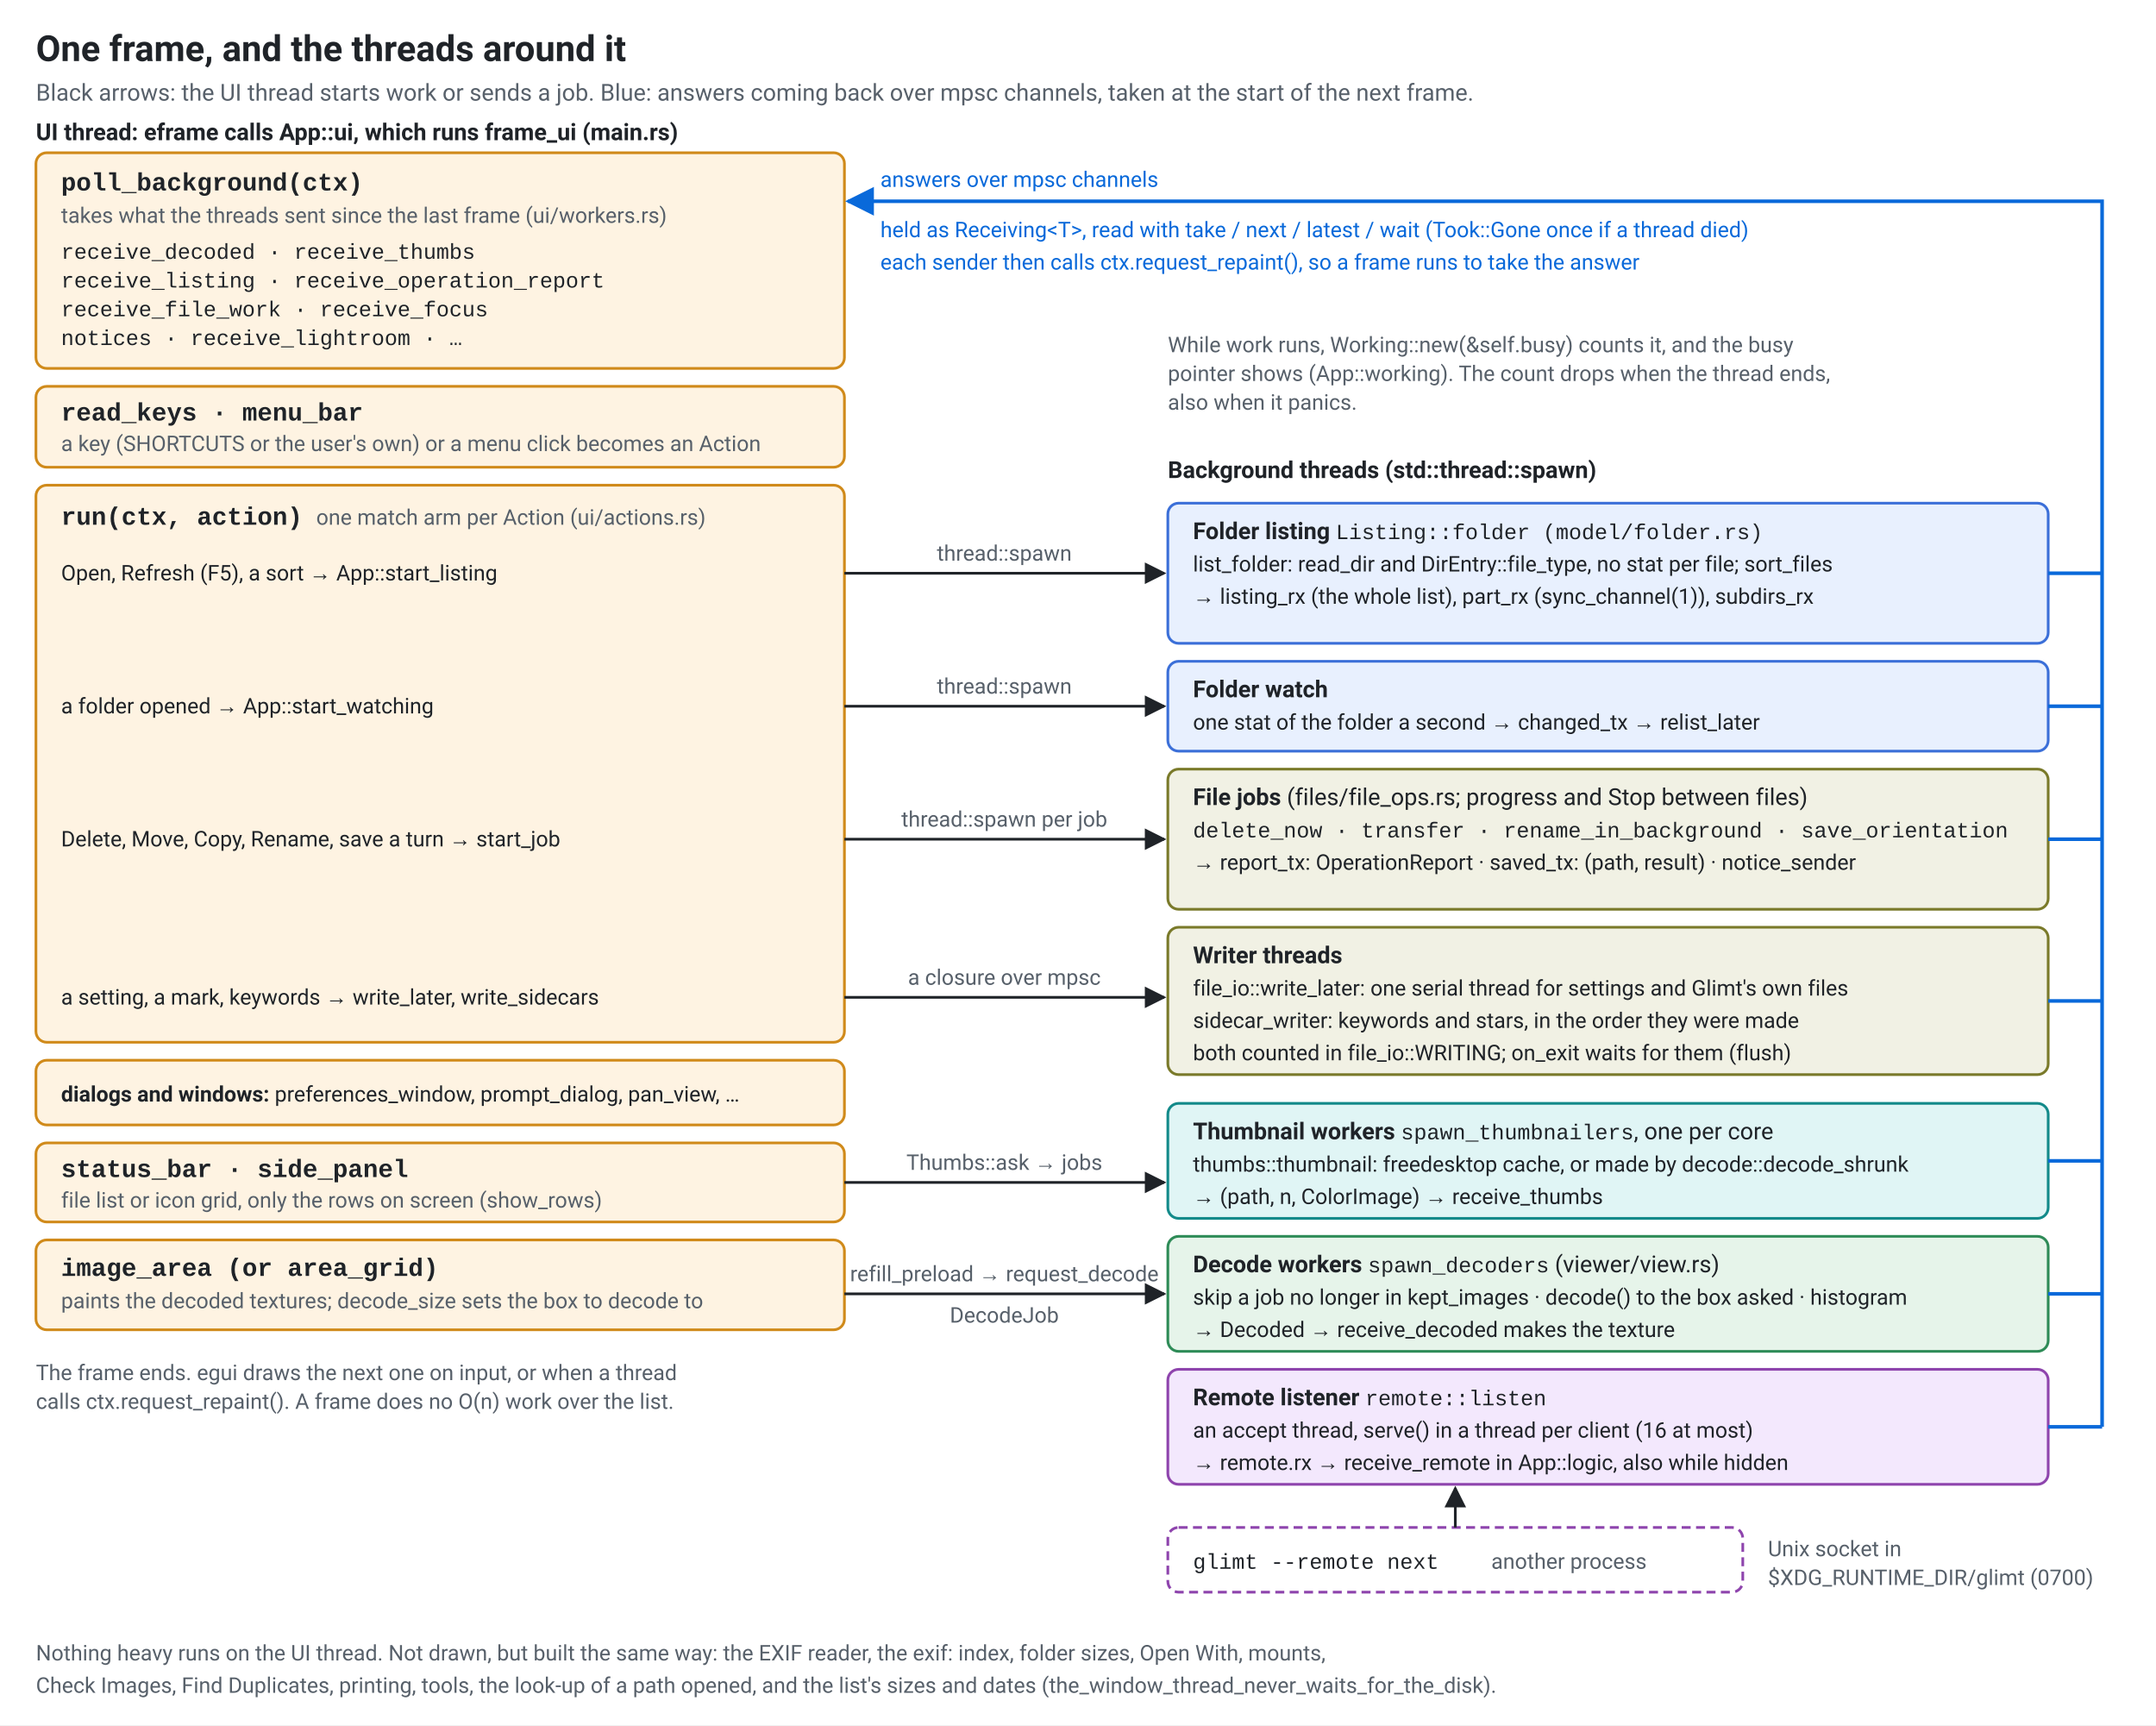
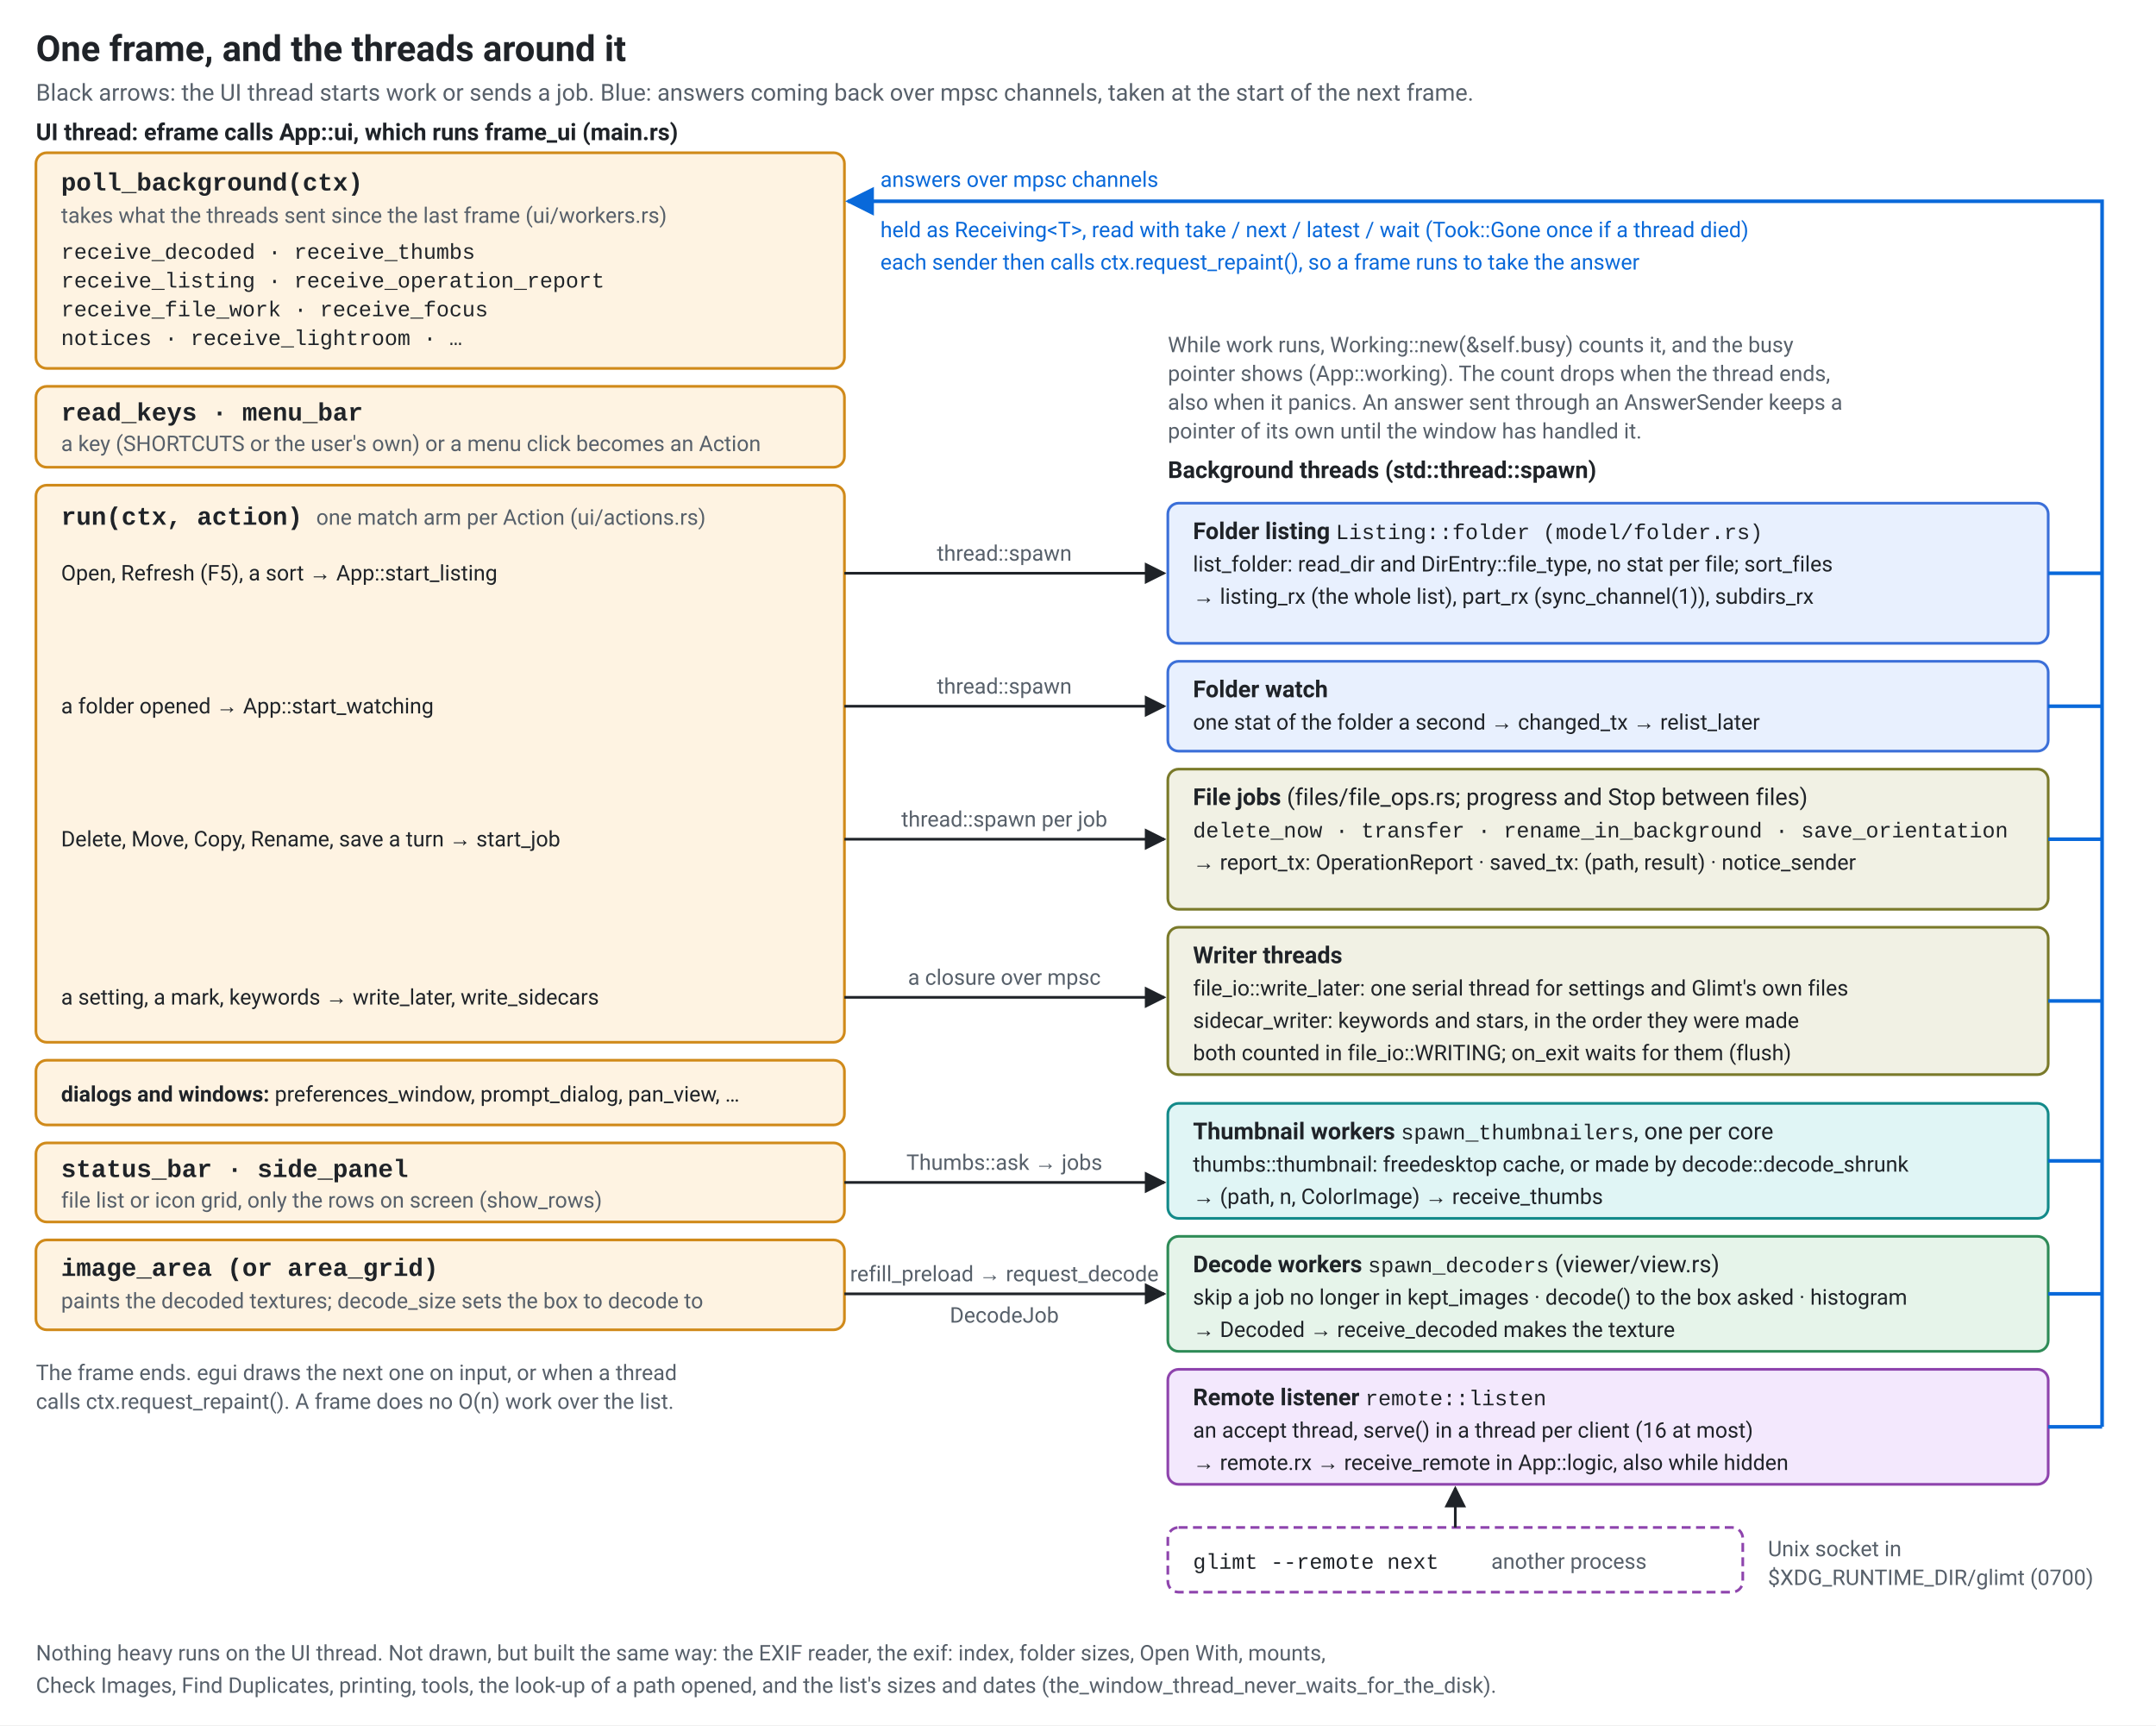
<svg xmlns="http://www.w3.org/2000/svg" viewBox="0 0 1200 960" width="1200" height="960" role="img" aria-label="One frame of Glimt and its background threads. The UI thread's frame_ui takes what threads sent (poll_background), turns keys and clicks into an Action, runs it, and draws. Actions and drawing start threads or send them jobs: folder listing, folder watch, file jobs, writer threads, thumbnail and decode workers; the remote listener takes commands from other processes, which App::logic takes before each frame and also while the window is hidden. Every thread answers over an mpsc channel held as Receiving and calls request_repaint, so the next frame picks the answer up.">
  <defs>
    <marker id="arrow" viewBox="0 0 10 10" refX="9" refY="5" markerWidth="8" markerHeight="8" orient="auto-start-reverse">
      <path d="M0,0 L10,5 L0,10 z" fill="#1f2328" />
    </marker>
    <marker id="arrow-blue" viewBox="0 0 10 10" refX="9" refY="5" markerWidth="8" markerHeight="8" orient="auto-start-reverse">
      <path d="M0,0 L10,5 L0,10 z" fill="#0969da" />
    </marker>
  </defs>
  <rect x="0" y="0" width="1200" height="960" fill="#ffffff" />
  <g font-family="system-ui, -apple-system, 'Segoe UI', Roboto, 'Helvetica Neue', Arial, sans-serif" fill="#1f2328">
    <text x="20" y="34" font-size="20" font-weight="700">One frame, and the threads around it</text>
    <text x="20" y="56" font-size="13" fill="#57606a">Black arrows: the UI thread starts work or sends a job. Blue: answers coming back over mpsc channels, taken at the start of the next frame.</text>
    <text x="20" y="78" font-size="13" font-weight="700">UI thread: eframe calls App::ui, which runs frame_ui (main.rs)</text>
    <rect x="20" y="85" width="450" height="120" rx="6" fill="#fef3e2" stroke="#d08a1a" stroke-width="1.5" />
    <text x="34" y="106" font-size="14" font-weight="700" font-family="ui-monospace, SFMono-Regular, Menlo, Consolas, 'Liberation Mono', monospace">poll_background(ctx)</text>
    <text x="34" y="124" font-size="12" fill="#57606a">takes what the threads sent since the last frame (ui/workers.rs)</text>
    <g font-size="12" font-family="ui-monospace, SFMono-Regular, Menlo, Consolas, 'Liberation Mono', monospace">
      <text x="34" y="144">receive_decoded · receive_thumbs</text>
      <text x="34" y="160">receive_listing · receive_operation_report</text>
      <text x="34" y="176">receive_file_work · receive_focus</text>
      <text x="34" y="192">notices · receive_lightroom · …</text>
    </g>
    <rect x="20" y="215" width="450" height="45" rx="6" fill="#fef3e2" stroke="#d08a1a" stroke-width="1.5" />
    <text x="34" y="234" font-size="14" font-weight="700" font-family="ui-monospace, SFMono-Regular, Menlo, Consolas, 'Liberation Mono', monospace">read_keys · menu_bar</text>
    <text x="34" y="251" font-size="12" fill="#57606a">a key (SHORTCUTS or the user's own) or a menu click becomes an Action</text>
    <rect x="20" y="270" width="450" height="310" rx="6" fill="#fef3e2" stroke="#d08a1a" stroke-width="1.5" />
    <text x="34" y="292" font-size="14" font-weight="700" font-family="ui-monospace, SFMono-Regular, Menlo, Consolas, 'Liberation Mono', monospace">run(ctx, action)</text>
    <text x="176" y="292" font-size="12" fill="#57606a">one match arm per Action (ui/actions.rs)</text>
    <g font-size="12">
      <text x="34" y="323">Open, Refresh (F5), a sort → App::start_listing</text>
      <text x="34" y="397">a folder opened → App::start_watching</text>
      <text x="34" y="471">Delete, Move, Copy, Rename, save a turn → start_job</text>
      <text x="34" y="559">a setting, a mark, keywords → write_later, write_sidecars</text>
    </g>
    <rect x="20" y="590" width="450" height="36" rx="6" fill="#fef3e2" stroke="#d08a1a" stroke-width="1.5" />
    <text x="34" y="613" font-size="12">
      <tspan font-weight="700">dialogs and windows:</tspan> preferences_window, prompt_dialog, pan_view, …</text>
    <rect x="20" y="636" width="450" height="44" rx="6" fill="#fef3e2" stroke="#d08a1a" stroke-width="1.5" />
    <text x="34" y="655" font-size="14" font-weight="700" font-family="ui-monospace, SFMono-Regular, Menlo, Consolas, 'Liberation Mono', monospace">status_bar · side_panel</text>
    <text x="34" y="672" font-size="12" fill="#57606a">file list or icon grid, only the rows on screen (show_rows)</text>
    <rect x="20" y="690" width="450" height="50" rx="6" fill="#fef3e2" stroke="#d08a1a" stroke-width="1.5" />
    <text x="34" y="710" font-size="14" font-weight="700" font-family="ui-monospace, SFMono-Regular, Menlo, Consolas, 'Liberation Mono', monospace">image_area (or area_grid)</text>
    <text x="34" y="728" font-size="12" fill="#57606a">paints the decoded textures; decode_size sets the box to decode to</text>
    <text x="20" y="768" font-size="12" fill="#57606a">The frame ends. egui draws the next one on input, or when a thread</text>
    <text x="20" y="784" font-size="12" fill="#57606a">calls ctx.request_repaint(). A frame does no O(n) work over the list.</text>
    <g font-size="12" fill="#57606a" text-anchor="middle">
      <line x1="470" y1="319" x2="648" y2="319" stroke="#1f2328" stroke-width="1.5" marker-end="url(#arrow)" />
      <text x="559" y="312">thread::spawn</text>
      <line x1="470" y1="393" x2="648" y2="393" stroke="#1f2328" stroke-width="1.5" marker-end="url(#arrow)" />
      <text x="559" y="386">thread::spawn</text>
      <line x1="470" y1="467" x2="648" y2="467" stroke="#1f2328" stroke-width="1.5" marker-end="url(#arrow)" />
      <text x="559" y="460">thread::spawn per job</text>
      <line x1="470" y1="555" x2="648" y2="555" stroke="#1f2328" stroke-width="1.5" marker-end="url(#arrow)" />
      <text x="559" y="548">a closure over mpsc</text>
      <line x1="470" y1="658" x2="648" y2="658" stroke="#1f2328" stroke-width="1.5" marker-end="url(#arrow)" />
      <text x="559" y="651">Thumbs::ask → jobs</text>
      <line x1="470" y1="720" x2="648" y2="720" stroke="#1f2328" stroke-width="1.5" marker-end="url(#arrow)" />
      <text x="559" y="713">refill_preload → request_decode</text>
      <text x="559" y="736">DecodeJob</text>
    </g>
    <text x="650" y="196" font-size="12" fill="#57606a">While work runs, Working::new(&amp;self.busy) counts it, and the busy</text>
    <text x="650" y="212" font-size="12" fill="#57606a">pointer shows (App::working). The count drops when the thread ends,</text>
-     <text x="650" y="228" font-size="12" fill="#57606a">also when it panics.</text>
+     <text x="650" y="228" font-size="12" fill="#57606a">also when it panics. An answer sent through an AnswerSender keeps a</text>
+     <text x="650" y="244" font-size="12" fill="#57606a">pointer of its own until the window has handled it.</text>
    <text x="650" y="266" font-size="13" font-weight="700">Background threads (std::thread::spawn)</text>
    <rect x="650" y="280" width="490" height="78" rx="6" fill="#e8f0fe" stroke="#3b6fd8" stroke-width="1.5" />
    <text x="664" y="300" font-size="13">
      <tspan font-weight="700">Folder listing</tspan>
      <tspan font-family="ui-monospace, SFMono-Regular, Menlo, Consolas, 'Liberation Mono', monospace" font-size="12">Listing::folder (model/folder.rs)</tspan>
    </text>
    <text x="664" y="318" font-size="12">list_folder: read_dir and DirEntry::file_type, no stat per file; sort_files</text>
    <text x="664" y="336" font-size="12">→ listing_rx (the whole list), part_rx (sync_channel(1)), subdirs_rx</text>
    <rect x="650" y="368" width="490" height="50" rx="6" fill="#e8f0fe" stroke="#3b6fd8" stroke-width="1.5" />
    <text x="664" y="388" font-size="13" font-weight="700">Folder watch</text>
    <text x="664" y="406" font-size="12">one stat of the folder a second → changed_tx → relist_later</text>
    <rect x="650" y="428" width="490" height="78" rx="6" fill="#f1f1e4" stroke="#7a7a2a" stroke-width="1.5" />
    <text x="664" y="448" font-size="13">
      <tspan font-weight="700">File jobs</tspan> (files/file_ops.rs; progress and Stop between files)</text>
    <text x="664" y="466" font-size="12" font-family="ui-monospace, SFMono-Regular, Menlo, Consolas, 'Liberation Mono', monospace">delete_now · transfer · rename_in_background · save_orientation</text>
    <text x="664" y="484" font-size="12">→ report_tx: OperationReport · saved_tx: (path, result) · notice_sender</text>
    <rect x="650" y="516" width="490" height="82" rx="6" fill="#f1f1e4" stroke="#7a7a2a" stroke-width="1.5" />
    <text x="664" y="536" font-size="13" font-weight="700">Writer threads</text>
    <text x="664" y="554" font-size="12">file_io::write_later: one serial thread for settings and Glimt's own files</text>
    <text x="664" y="572" font-size="12">sidecar_writer: keywords and stars, in the order they were made</text>
    <text x="664" y="590" font-size="12">both counted in file_io::WRITING; on_exit waits for them (flush)</text>
    <rect x="650" y="614" width="490" height="64" rx="6" fill="#e0f5f5" stroke="#138a8a" stroke-width="1.5" />
    <text x="664" y="634" font-size="13">
      <tspan font-weight="700">Thumbnail workers</tspan>
      <tspan font-family="ui-monospace, SFMono-Regular, Menlo, Consolas, 'Liberation Mono', monospace" font-size="12">spawn_thumbnailers</tspan>, one per core</text>
    <text x="664" y="652" font-size="12">thumbs::thumbnail: freedesktop cache, or made by decode::decode_shrunk</text>
    <text x="664" y="670" font-size="12">→ (path, n, ColorImage) → receive_thumbs</text>
    <rect x="650" y="688" width="490" height="64" rx="6" fill="#e6f4ea" stroke="#2e8b57" stroke-width="1.5" />
    <text x="664" y="708" font-size="13">
      <tspan font-weight="700">Decode workers</tspan>
      <tspan font-family="ui-monospace, SFMono-Regular, Menlo, Consolas, 'Liberation Mono', monospace" font-size="12">spawn_decoders</tspan> (viewer/view.rs)</text>
    <text x="664" y="726" font-size="12">skip a job no longer in kept_images · decode() to the box asked · histogram</text>
    <text x="664" y="744" font-size="12">→ Decoded → receive_decoded makes the texture</text>
    <rect x="650" y="762" width="490" height="64" rx="6" fill="#f3e8fd" stroke="#8e44ad" stroke-width="1.5" />
    <text x="664" y="782" font-size="13">
      <tspan font-weight="700">Remote listener</tspan>
      <tspan font-family="ui-monospace, SFMono-Regular, Menlo, Consolas, 'Liberation Mono', monospace" font-size="12">remote::listen</tspan>
    </text>
    <text x="664" y="800" font-size="12">an accept thread, serve() in a thread per client (16 at most)</text>
    <text x="664" y="818" font-size="12">→ remote.rx → receive_remote in App::logic, also while hidden</text>
    <rect x="650" y="850" width="320" height="36" rx="6" fill="#ffffff" stroke="#8e44ad" stroke-width="1.5" stroke-dasharray="5 3" />
    <text x="664" y="873" font-size="12" font-family="ui-monospace, SFMono-Regular, Menlo, Consolas, 'Liberation Mono', monospace">glimt --remote next</text>
    <text x="830" y="873" font-size="12" fill="#57606a">another process</text>
    <line x1="810" y1="850" x2="810" y2="828" stroke="#1f2328" stroke-width="1.5" marker-end="url(#arrow)" />
    <text x="984" y="866" font-size="12" fill="#57606a">Unix socket in</text>
    <text x="984" y="882" font-size="12" fill="#57606a">$XDG_RUNTIME_DIR/glimt (0700)</text>
    <g stroke="#0969da" stroke-width="2" fill="none">
      <line x1="1140" y1="319" x2="1170" y2="319" />
      <line x1="1140" y1="393" x2="1170" y2="393" />
      <line x1="1140" y1="467" x2="1170" y2="467" />
      <line x1="1140" y1="557" x2="1170" y2="557" />
      <line x1="1140" y1="646" x2="1170" y2="646" />
      <line x1="1140" y1="720" x2="1170" y2="720" />
      <line x1="1140" y1="794" x2="1170" y2="794" />
      <polyline points="1170,794 1170,112 472,112" marker-end="url(#arrow-blue)" />
    </g>
    <g font-size="12" fill="#0969da">
      <text x="490" y="104">answers over mpsc channels</text>
      <text x="490" y="132">held as Receiving&lt;T&gt;, read with take / next / latest / wait (Took::Gone once if a thread died)</text>
      <text x="490" y="150">each sender then calls ctx.request_repaint(), so a frame runs to take the answer</text>
    </g>
    <text x="20" y="924" font-size="12" fill="#57606a">Nothing heavy runs on the UI thread. Not drawn, but built the same way: the EXIF reader, the exif: index, folder sizes, Open With, mounts,</text>
    <text x="20" y="942" font-size="12" fill="#57606a">Check Images, Find Duplicates, printing, tools, the look-up of a path opened, and the list's sizes and dates (the_window_thread_never_waits_for_the_disk).</text>
  </g>
</svg>
